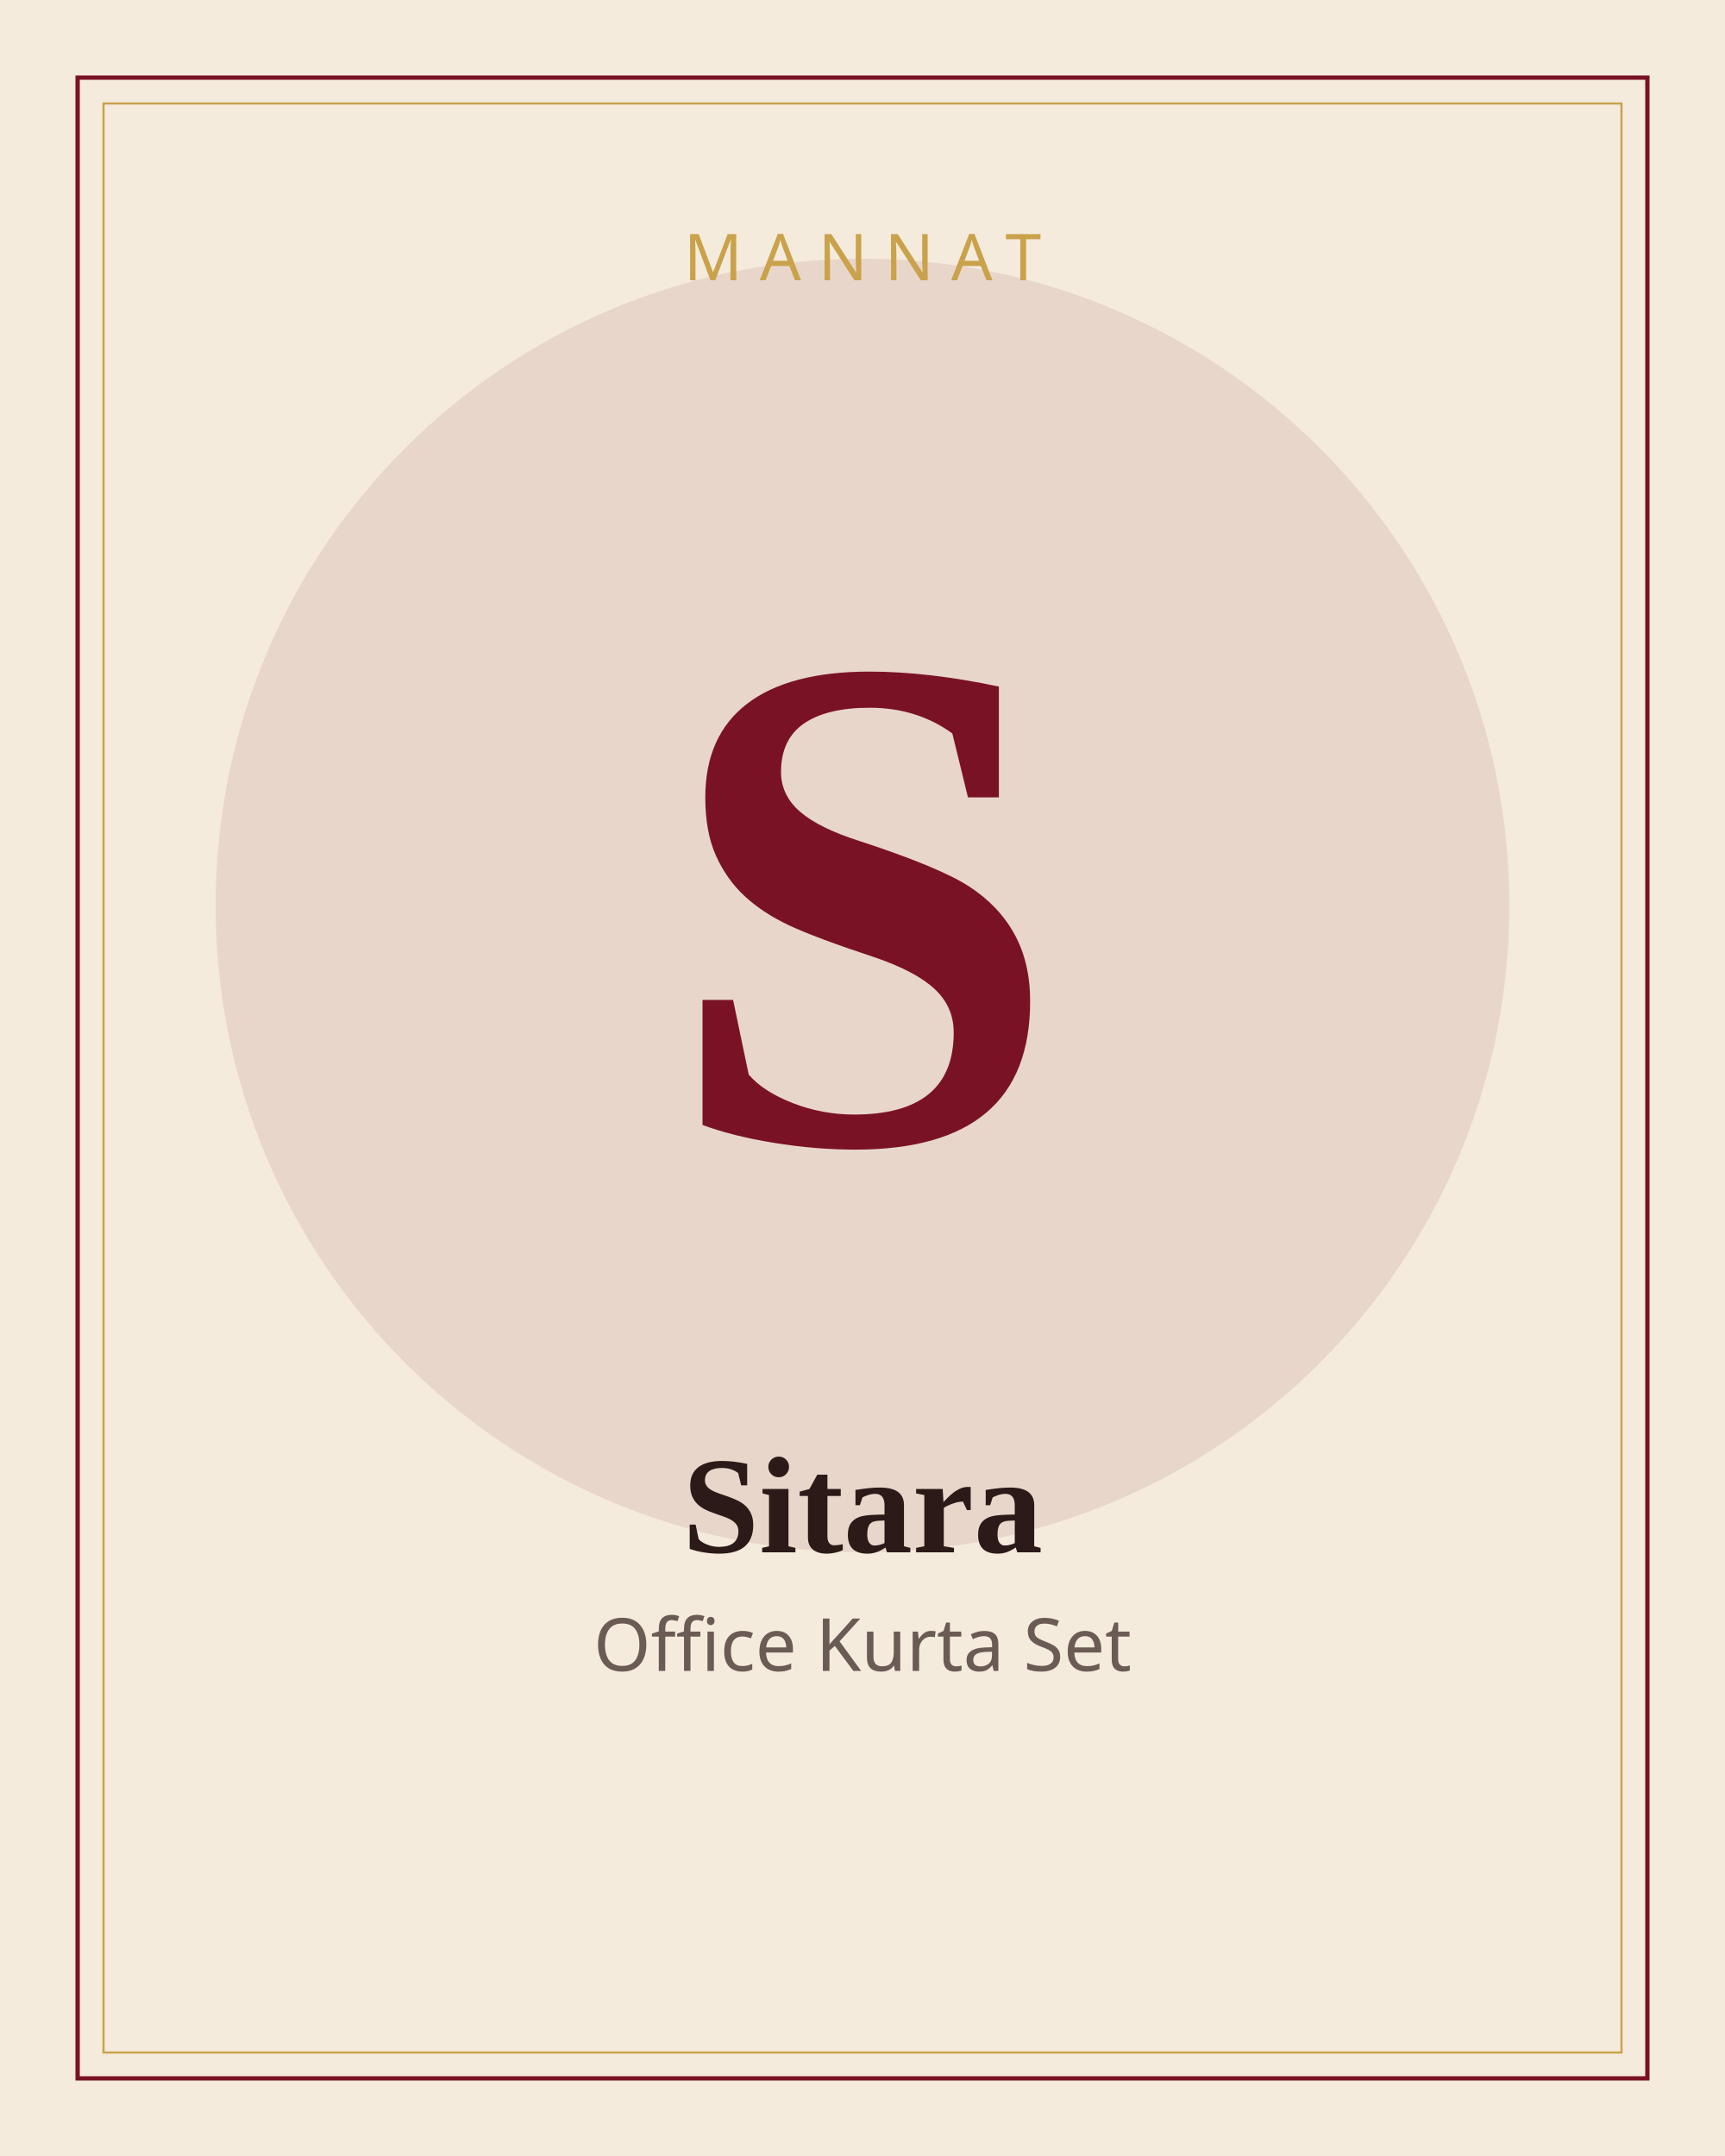
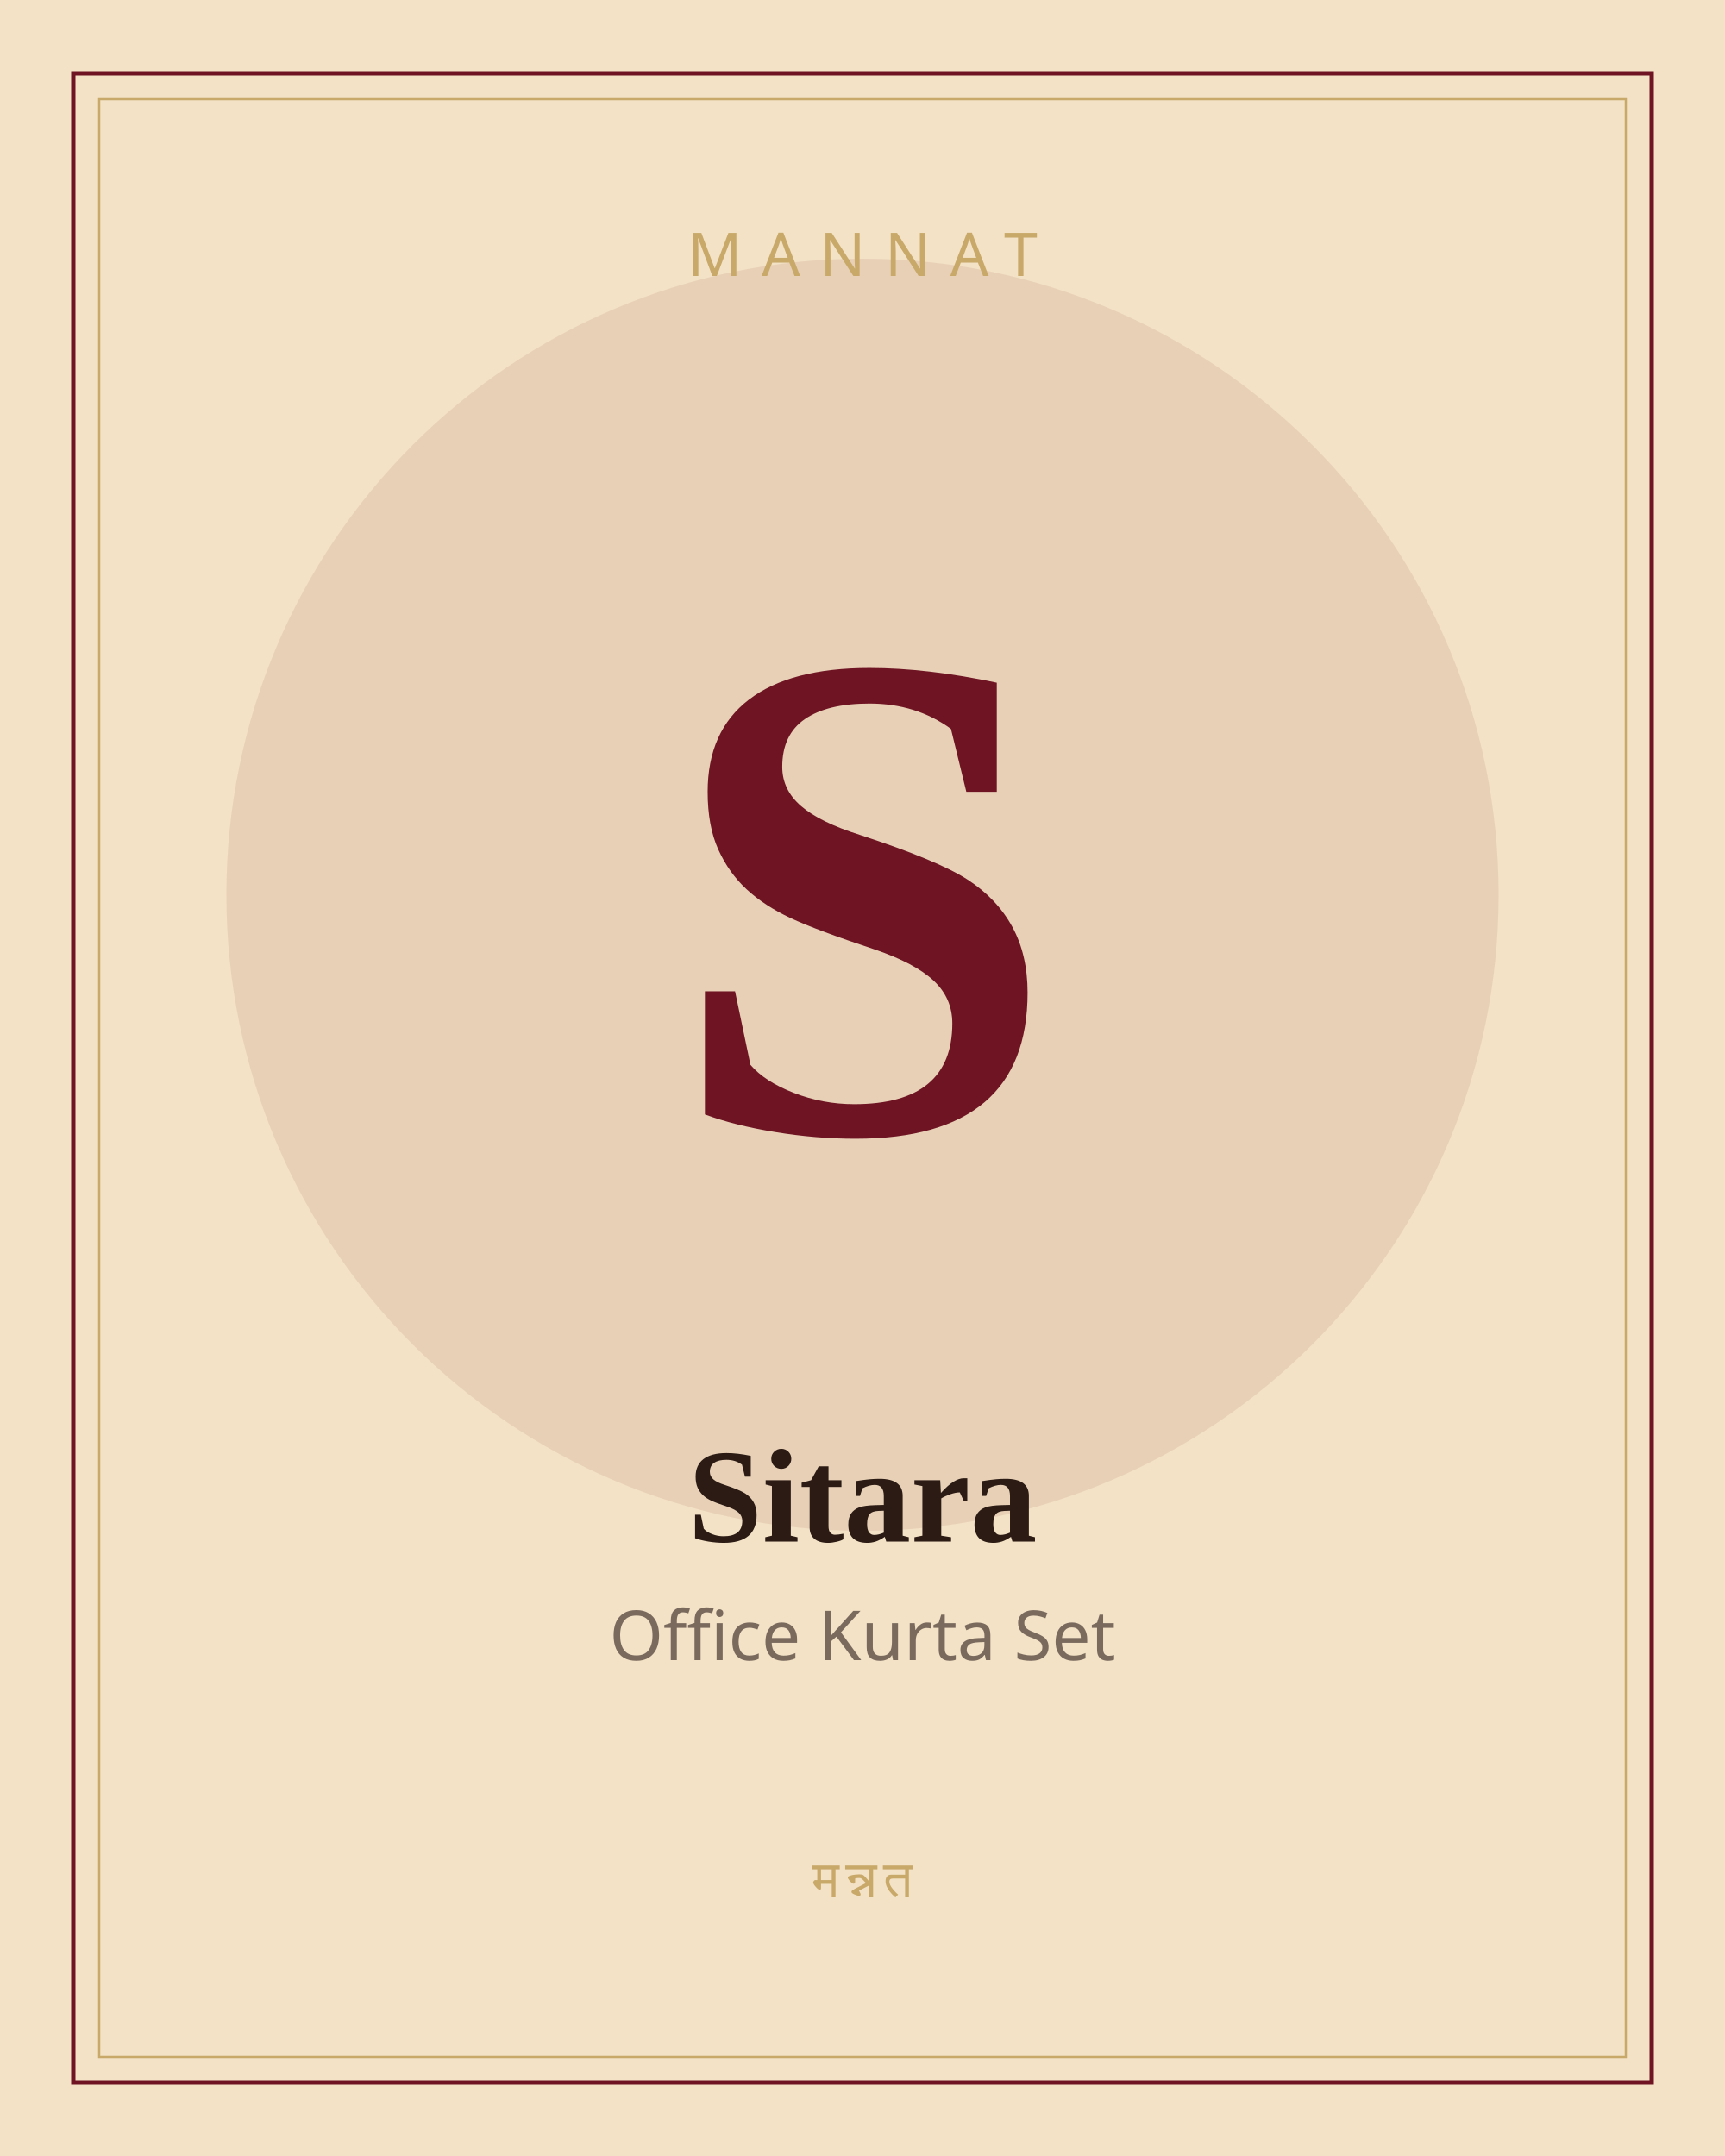
<svg xmlns="http://www.w3.org/2000/svg" viewBox="0 0 800 1000">
-   <rect width="800" height="1000" fill="#F5EBDD" />
-   <rect x="36" y="36" width="728" height="928" fill="none" stroke="#7A1226" stroke-width="2" />
-   <rect x="48" y="48" width="704" height="904" fill="none" stroke="#C9A24B" stroke-width="1" />
-   <circle cx="400" cy="420" r="300" fill="#7A1226" opacity="0.10" />
-   <text x="400" y="530" text-anchor="middle" font-family="Georgia, 'Playfair Display', 'Times New Roman', serif" font-weight="bold" font-size="330" fill="#7A1226">S</text>
-   <text x="400" y="720" text-anchor="middle" font-family="Georgia, 'Playfair Display', 'Times New Roman', serif" font-weight="bold" font-size="64" fill="#2B1A17">Sitara</text>
-   <text x="400" y="775" text-anchor="middle" font-family="system-ui, 'Segoe UI', sans-serif" font-size="34" fill="#6B5B55">Office Kurta Set</text>
-   <text x="400" y="130" text-anchor="middle" font-family="system-ui, 'Segoe UI', sans-serif" font-size="30" letter-spacing="8" fill="#C9A24B">MANNAT</text>
+   <rect width="800" height="1000" fill="#F3E2C5" />
+   <rect x="34" y="34" width="732" height="932" fill="none" stroke="#6E1423" stroke-width="2" />
+   <rect x="46" y="46" width="708" height="908" fill="none" stroke="#C8A96A" stroke-width="1" />
+   <circle cx="400" cy="415" r="295" fill="#6E1423" opacity="0.09" />
+   <text x="400" y="525" text-anchor="middle" font-family="Georgia, 'Cormorant Garamond', 'Times New Roman', serif" font-weight="600" font-size="325" fill="#6E1423">S</text>
+   <text x="400" y="715" text-anchor="middle" font-family="Georgia, 'Cormorant Garamond', 'Times New Roman', serif" font-weight="600" font-size="62" fill="#2B1B14">Sitara</text>
+   <text x="400" y="770" text-anchor="middle" font-family="system-ui, 'Segoe UI', sans-serif" font-size="32" fill="#7A6A5E">Office Kurta Set</text>
+   <text x="400" y="128" text-anchor="middle" font-family="system-ui, 'Segoe UI', sans-serif" font-size="28" letter-spacing="9" fill="#C8A96A">MANNAT</text>
+   <text x="400" y="880" text-anchor="middle" font-family="system-ui, 'Segoe UI', sans-serif" font-size="24" letter-spacing="3" fill="#C8A96A">मन्नत</text>
</svg>
